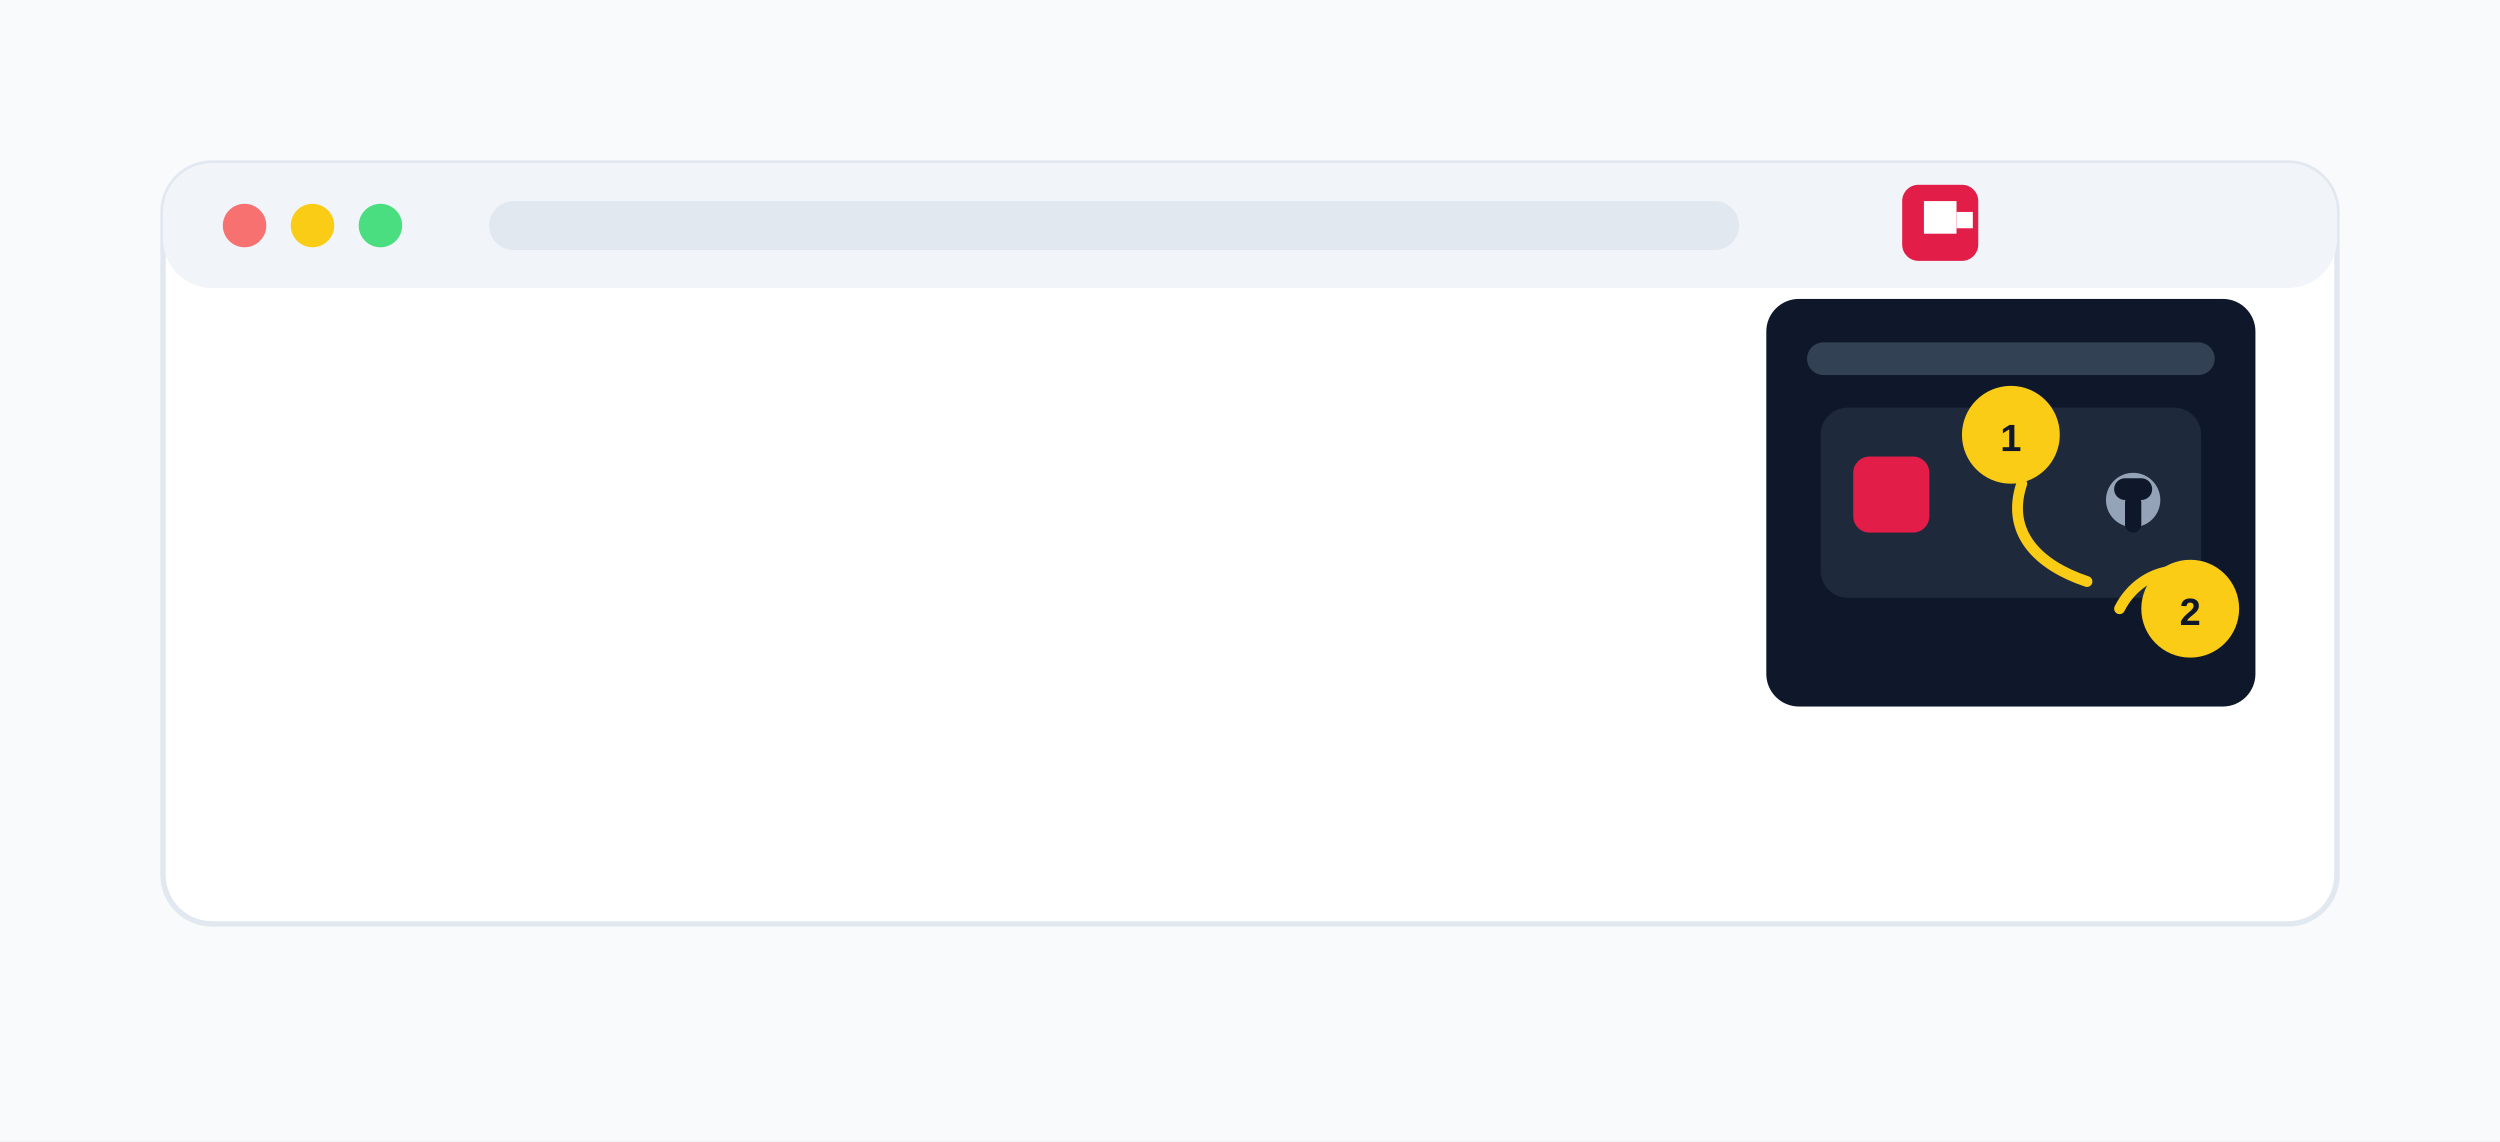
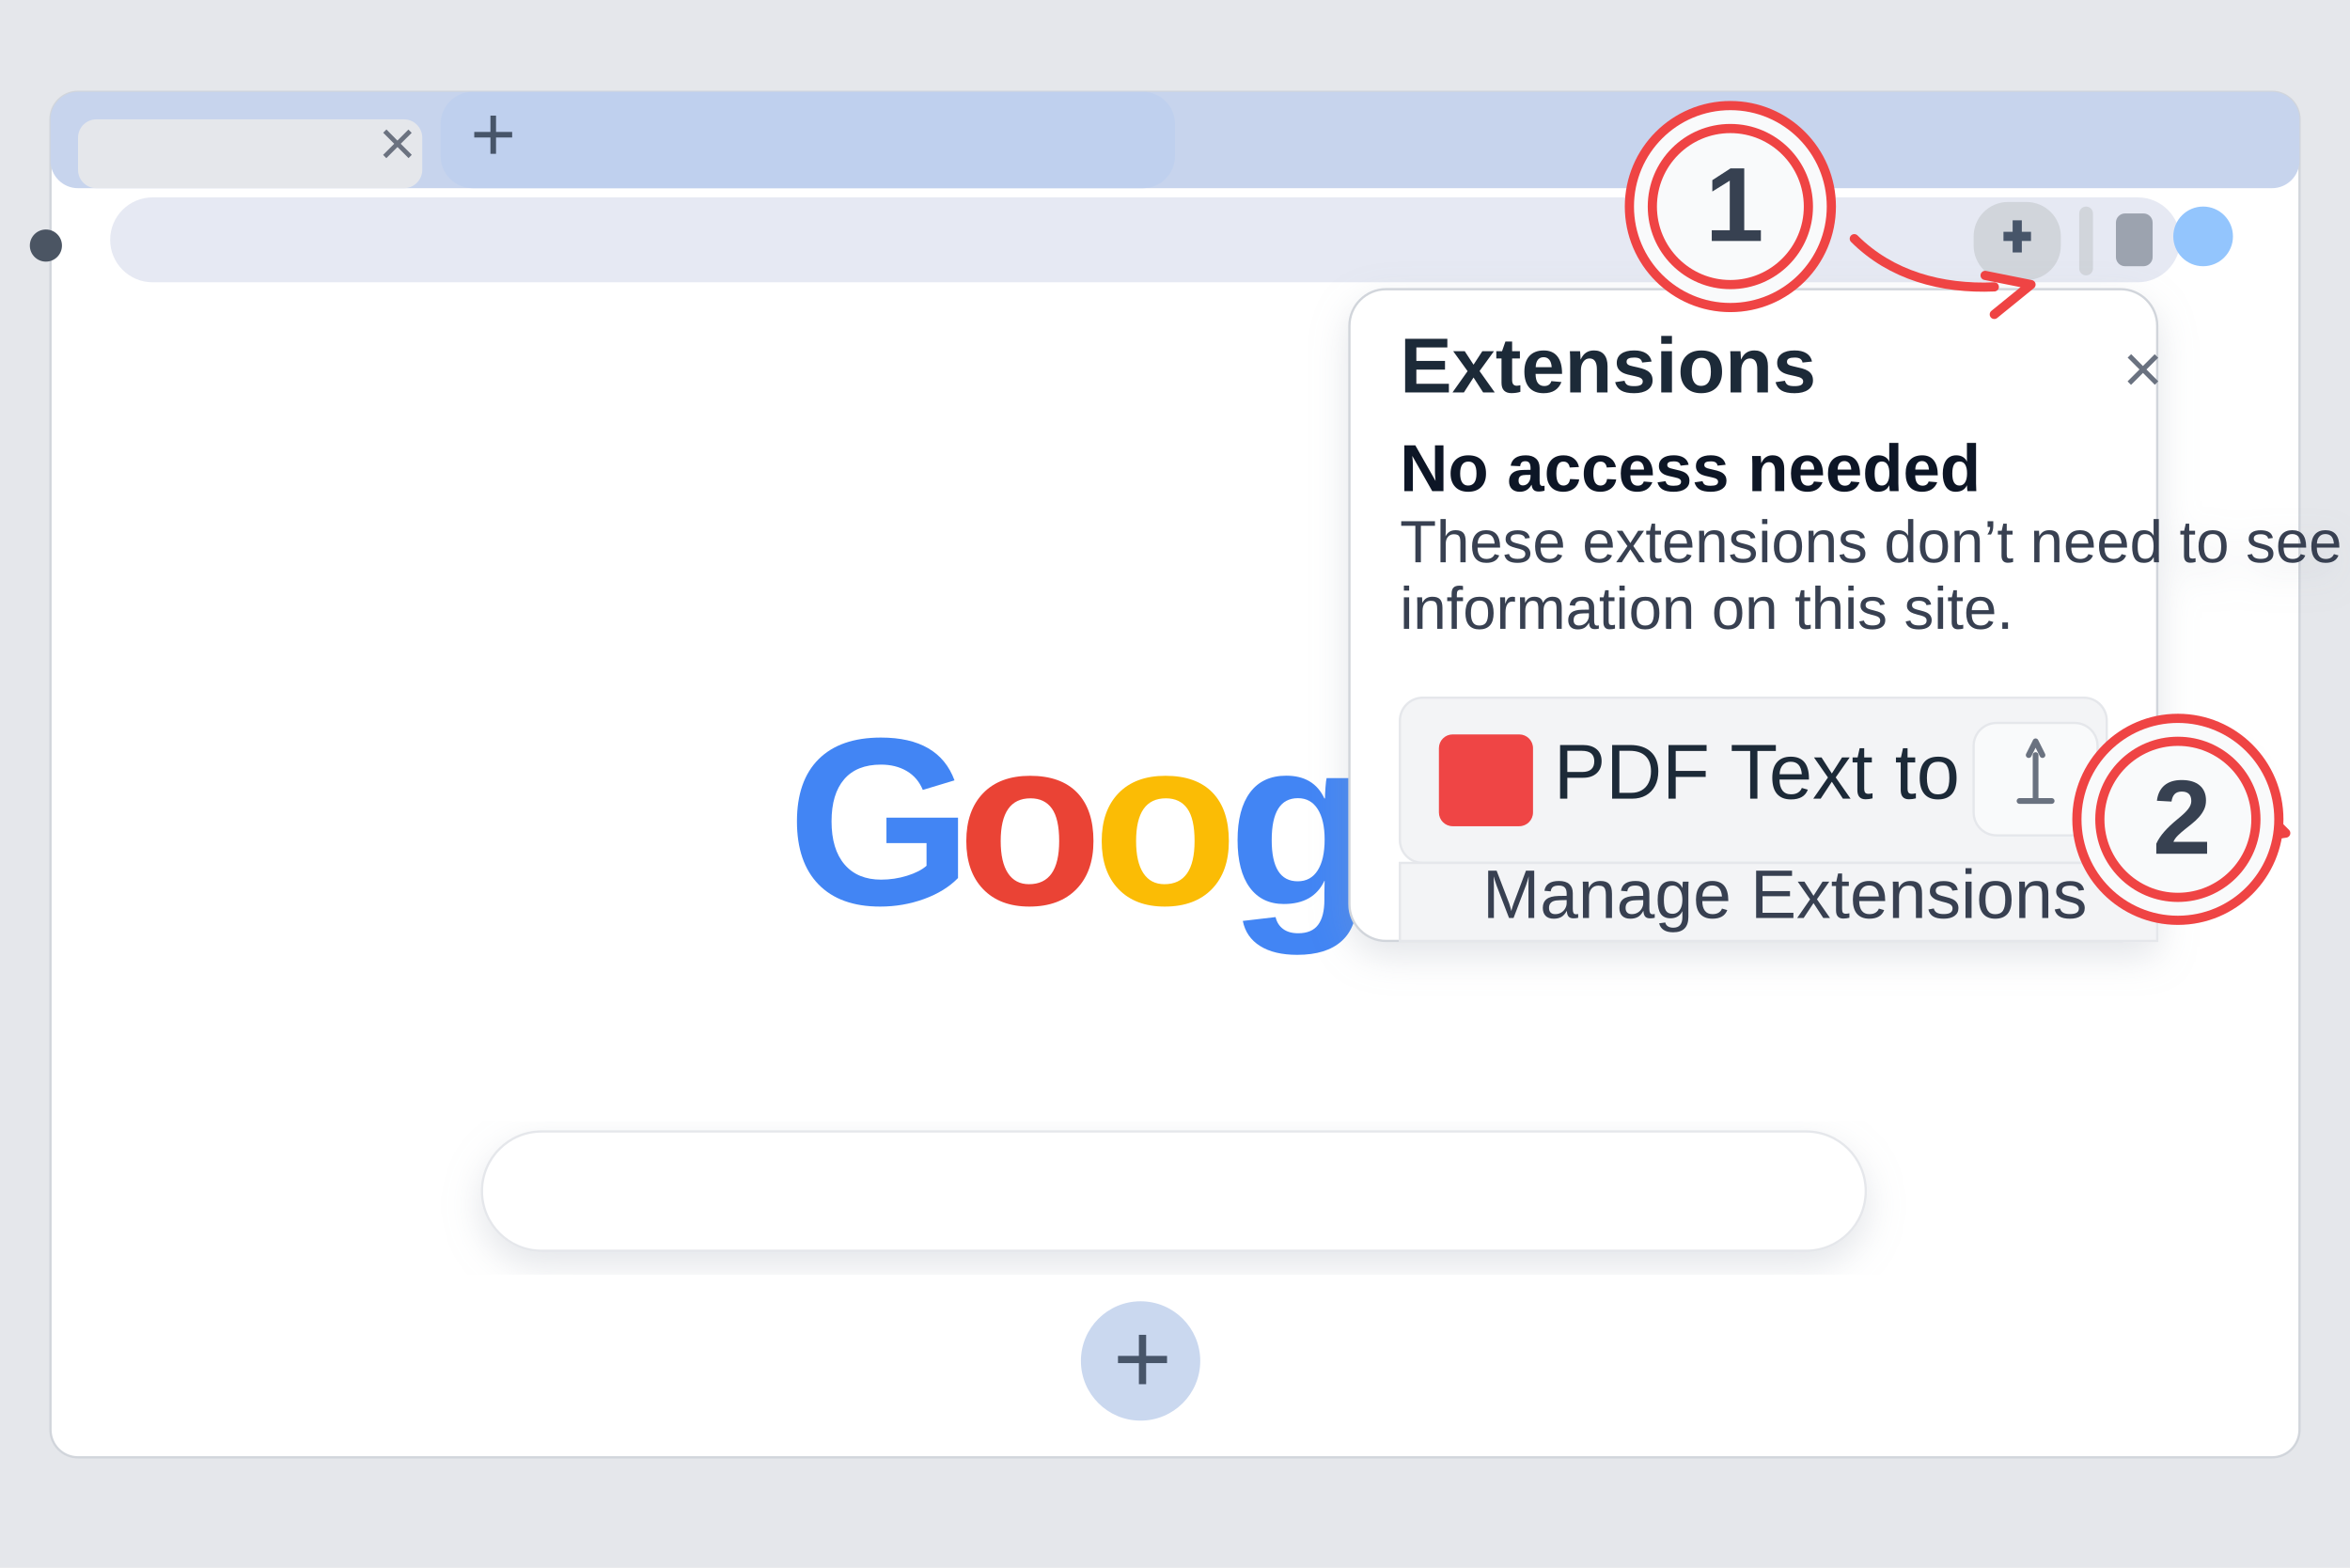
- <svg xmlns="http://www.w3.org/2000/svg" width="920" height="420" viewBox="0 0 920 420">
-   <rect width="920" height="420" fill="#f8fafc" />
-   <rect x="60" y="60" width="800" height="280" rx="18" fill="#ffffff" stroke="#e2e8f0" stroke-width="2" />
-   <rect x="60" y="60" width="800" height="46" rx="18" fill="#f1f5f9" />
-   <circle cx="90" cy="83" r="8" fill="#f87171" />
-   <circle cx="115" cy="83" r="8" fill="#facc15" />
-   <circle cx="140" cy="83" r="8" fill="#4ade80" />
-   <rect x="180" y="74" width="460" height="18" rx="9" fill="#e2e8f0" />
-   <rect x="700" y="68" width="28" height="28" rx="6" fill="#e11d48" />
-   <path d="M708 74h12v12h-12z" fill="#ffffff" />
-   <path d="M720 78h6v6h-6z" fill="#ffffff" />
-   <rect x="650" y="110" width="180" height="150" rx="12" fill="#0f172a" />
-   <rect x="665" y="126" width="150" height="12" rx="6" fill="#334155" />
-   <rect x="670" y="150" width="140" height="70" rx="10" fill="#1e293b" />
-   <rect x="682" y="168" width="28" height="28" rx="6" fill="#e11d48" />
-   <circle cx="785" cy="184" r="10" fill="#94a3b8" />
-   <rect x="778" y="176" width="14" height="8" rx="4" fill="#0f172a" />
-   <rect x="782" y="182" width="6" height="14" rx="3" fill="#0f172a" />
-   <circle cx="740" cy="160" r="18" fill="#facc15" />
-   <text x="740" y="166" font-family="Arial, Helvetica, sans-serif" font-size="14" font-weight="700" text-anchor="middle" fill="#0f172a">1</text>
-   <circle cx="806" cy="224" r="18" fill="#facc15" />
-   <text x="806" y="230" font-family="Arial, Helvetica, sans-serif" font-size="14" font-weight="700" text-anchor="middle" fill="#0f172a">2</text>
-   <path d="M744 178c-6 18 6 30 24 36" fill="none" stroke="#facc15" stroke-width="4" stroke-linecap="round" />
-   <path d="M802 210c-10 0-18 6-22 14" fill="none" stroke="#facc15" stroke-width="4" stroke-linecap="round" />
+ <svg xmlns="http://www.w3.org/2000/svg" width="1024" height="683" viewBox="0 0 1024 683">
+   <defs>
+     <filter id="shadow" x="-20%" y="-20%" width="140%" height="140%">
+       <feDropShadow dx="0" dy="6" stdDeviation="8" flood-color="#9ca3af" flood-opacity="0.28" />
+     </filter>
+   </defs>
+   <rect width="1024" height="683" fill="#e5e7eb" />
+   <rect x="22" y="40" width="980" height="595" rx="12" fill="#ffffff" stroke="#d1d5db" />
+   <rect x="22" y="40" width="980" height="42" rx="12" fill="#c7d4ed" />
+   <rect x="34" y="52" width="150" height="30" rx="8" fill="#e5e7eb" />
+   <text x="165" y="72" font-family="Arial, Helvetica, sans-serif" font-size="28" fill="#6b7280">×</text>
+   <rect x="192" y="40" width="320" height="42" rx="14" fill="#bfd0ee" />
+   <text x="205" y="70" font-family="Arial, Helvetica, sans-serif" font-size="34" fill="#475569">+</text>
+   <circle cx="20" cy="107" r="7" fill="#4b5563" />
+   <rect x="48" y="86" width="902" height="37" rx="18.5" fill="#e6e9f3" />
+   <rect x="860" y="88" width="38" height="34" rx="15" fill="#d1d5db" />
+   <path d="M877 96l4 0 0 5 4 0 0 4 -4 0 0 5 -4 0 0 -5 -4 0 0 -4 4 0z" fill="#475569" />
+   <rect x="906" y="90" width="6" height="30" rx="3" fill="#d1d5db" />
+   <rect x="922" y="93" width="16" height="23" rx="4" fill="#9ca3af" />
+   <circle cx="960" cy="103" r="13" fill="#93c5fd" />
+   <text x="343" y="394" font-family="Arial, Helvetica, sans-serif" font-size="104" font-weight="700" fill="#4285f4">G</text>
+   <text x="417" y="394" font-family="Arial, Helvetica, sans-serif" font-size="104" font-weight="700" fill="#ea4335">o</text>
+   <text x="476" y="394" font-family="Arial, Helvetica, sans-serif" font-size="104" font-weight="700" fill="#fbbc05">o</text>
+   <text x="535" y="394" font-family="Arial, Helvetica, sans-serif" font-size="104" font-weight="700" fill="#4285f4">g</text>
+   <text x="592" y="394" font-family="Arial, Helvetica, sans-serif" font-size="104" font-weight="700" fill="#34a853">l</text>
+   <text x="616" y="394" font-family="Arial, Helvetica, sans-serif" font-size="104" font-weight="700" fill="#ea4335">e</text>
+   <rect x="210" y="493" width="603" height="52" rx="26" fill="#ffffff" stroke="#e5e7eb" filter="url(#shadow)" />
+   <circle cx="497" cy="593" r="26" fill="#cad8ef" />
+   <text x="485" y="607" font-family="Arial, Helvetica, sans-serif" font-size="44" fill="#475569">+</text>
+   <g filter="url(#shadow)">
+     <rect x="588" y="126" width="352" height="284" rx="16" fill="#ffffff" stroke="#d1d5db" />
+     <text x="610" y="171" font-family="Arial, Helvetica, sans-serif" font-size="34" font-weight="700" fill="#1f2937">Extensions</text>
+     <text x="925" y="171" font-family="Arial, Helvetica, sans-serif" font-size="30" fill="#6b7280">×</text>
+     <text x="610" y="214" font-family="Arial, Helvetica, sans-serif" font-size="29" font-weight="700" fill="#111827">No access needed</text>
+     <text x="610" y="245" font-family="Arial, Helvetica, sans-serif" font-size="26" fill="#374151">These extensions don’t need to see and change</text>
+     <text x="610" y="274" font-family="Arial, Helvetica, sans-serif" font-size="26" fill="#374151">information on this site.</text>
+     <rect x="610" y="304" width="308" height="72" rx="10" fill="#f3f4f6" stroke="#e5e7eb" />
+     <rect x="627" y="320" width="41" height="40" rx="6" fill="#ef4444" />
+     <text x="677" y="348" font-family="Arial, Helvetica, sans-serif" font-size="34" fill="#1f2937">PDF Text to Speech</text>
+     <rect x="860" y="315" width="54" height="49" rx="10" fill="#f9fafb" stroke="#e5e7eb" />
+     <path d="M887 329l0 20m-7 0h14m-10 -20l3 -6 3 6" stroke="#6b7280" stroke-width="2.5" fill="none" stroke-linecap="round" stroke-linejoin="round" />
+     <rect x="610" y="376" width="330" height="34" rx="0" fill="#f3f4f6" stroke="#e5e7eb" />
+     <text x="646" y="400" font-family="Arial, Helvetica, sans-serif" font-size="30" fill="#374151">Manage Extensions</text>
+   </g>
+   <g fill="none" stroke="#ef4444" stroke-width="4" stroke-linecap="round" stroke-linejoin="round">
+     <path d="M808 104c16 16 38 22 61 21" />
+     <path d="M865 120l20 4 -16 13" />
+     <path d="M949 340c15 -1 28 3 36 12" />
+     <path d="M982 349l14 14 -20 3" />
+   </g>
+   <g>
+     <circle cx="754" cy="90" r="44" fill="#f9fafb" stroke="#ef4444" stroke-width="4" />
+     <circle cx="754" cy="90" r="34" fill="#f9fafb" stroke="#ef4444" stroke-width="4" />
+     <text x="743" y="105" font-family="Arial, Helvetica, sans-serif" font-size="46" font-weight="700" fill="#374151">1</text>
+   </g>
+   <g>
+     <circle cx="949" cy="357" r="44" fill="#f9fafb" stroke="#ef4444" stroke-width="4" />
+     <circle cx="949" cy="357" r="34" fill="#f9fafb" stroke="#ef4444" stroke-width="4" />
+     <text x="938" y="372" font-family="Arial, Helvetica, sans-serif" font-size="46" font-weight="700" fill="#374151">2</text>
+   </g>
</svg>
